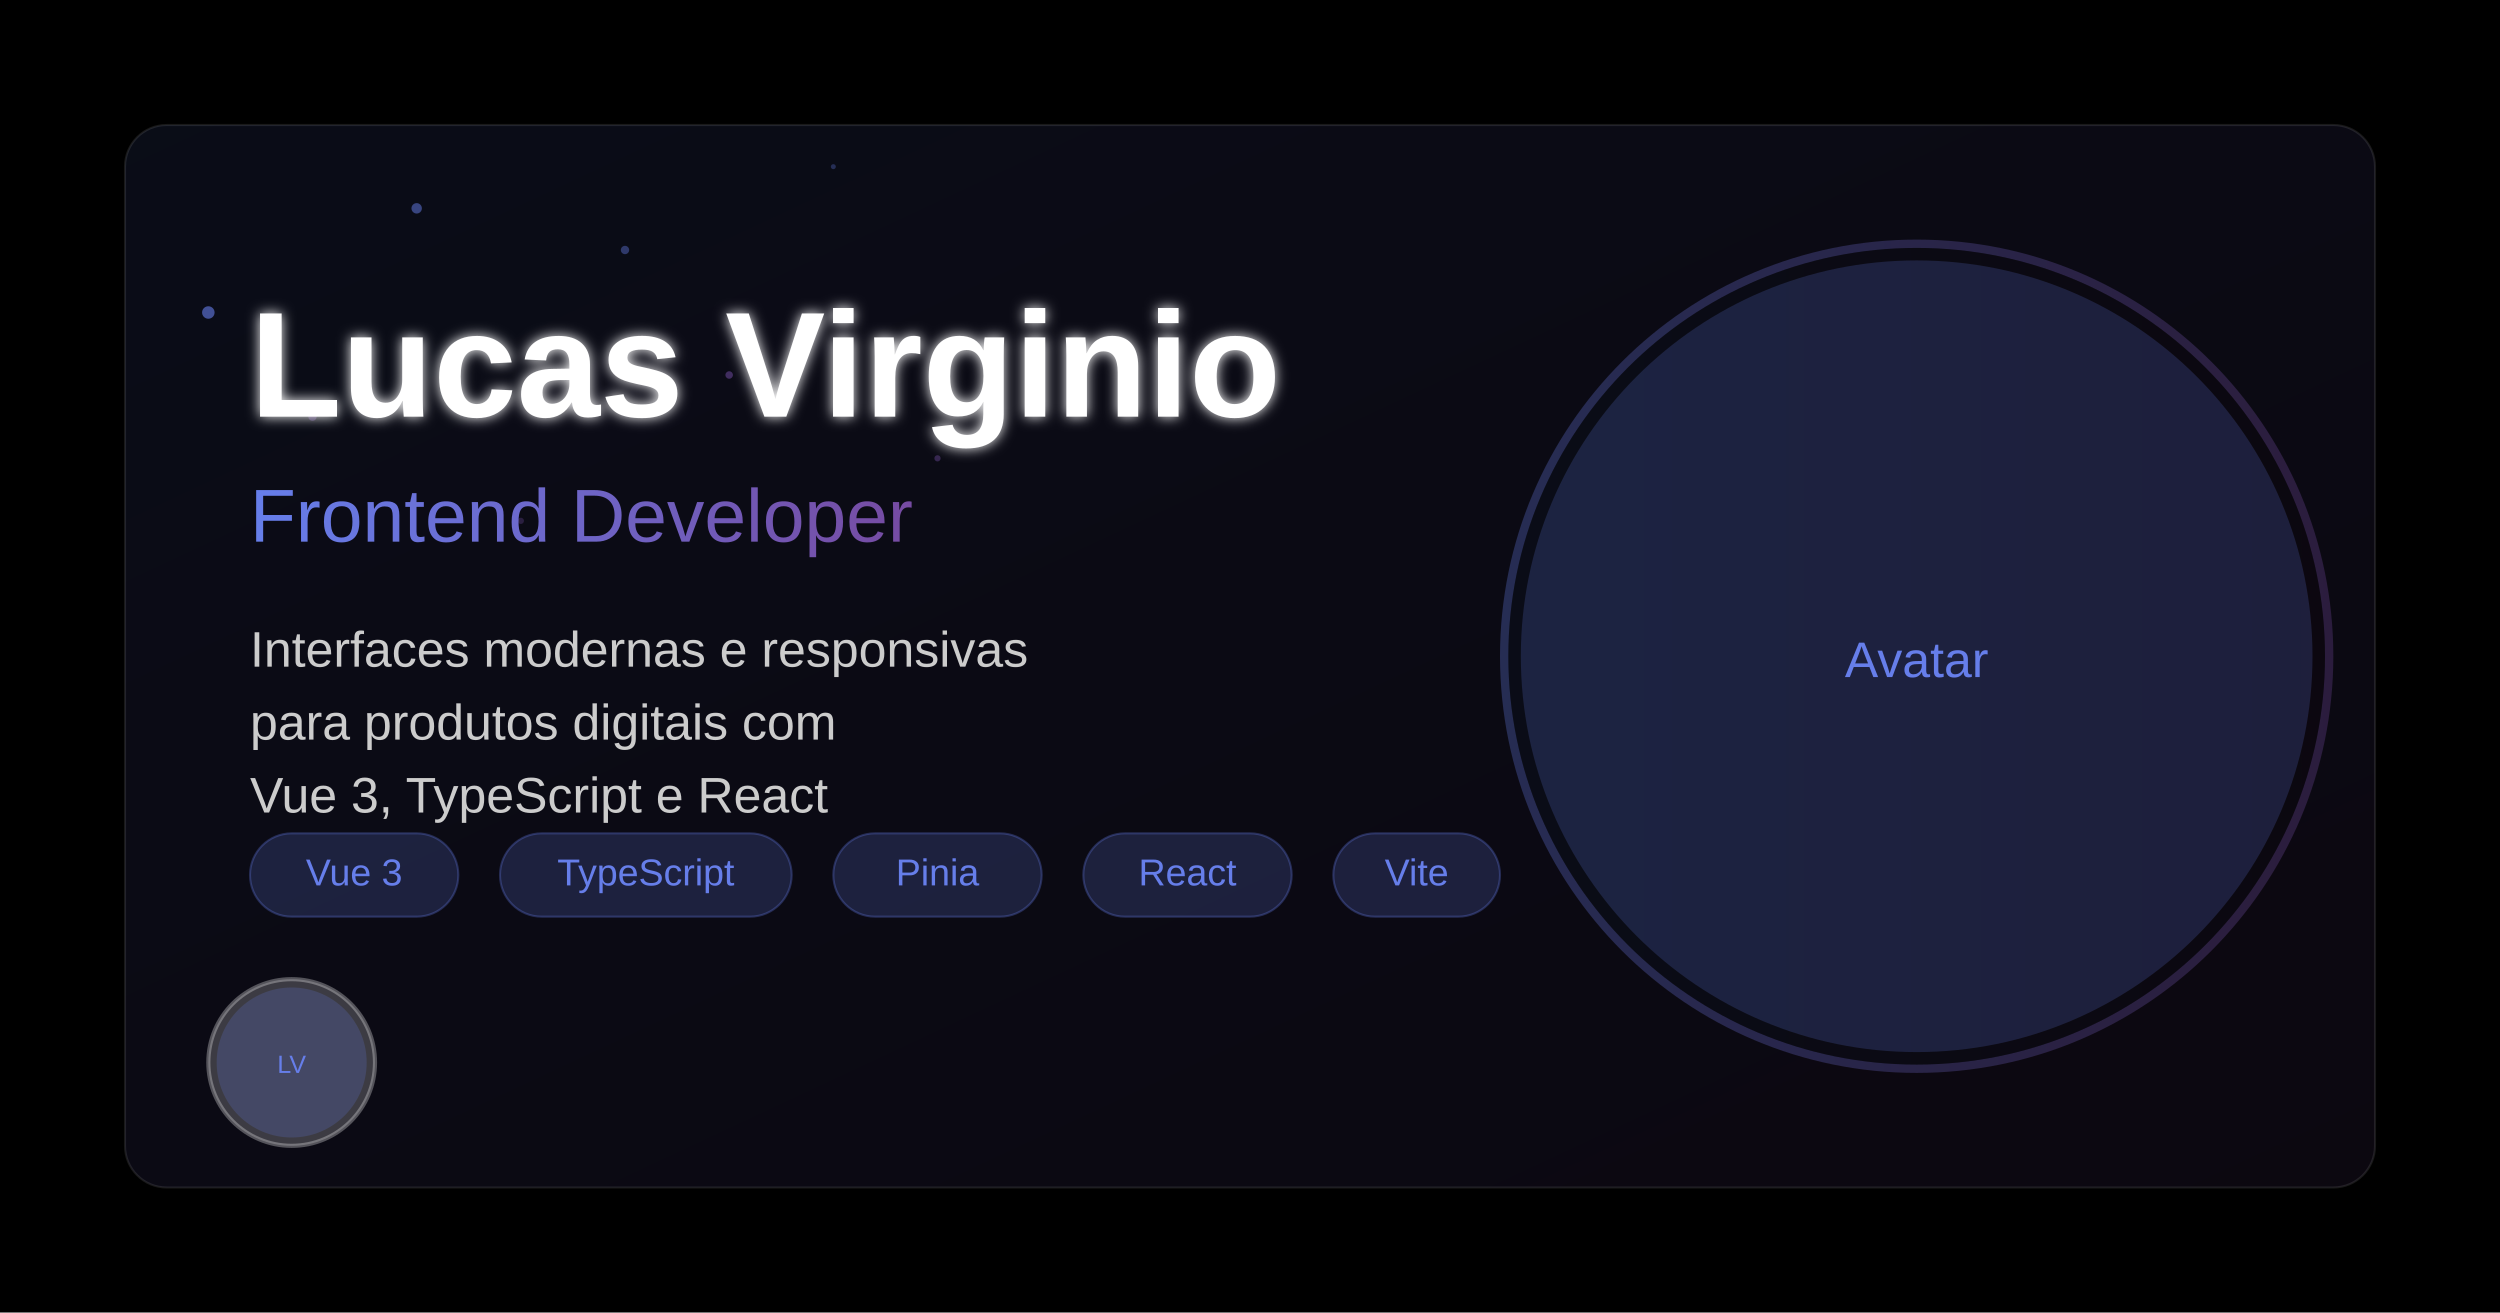
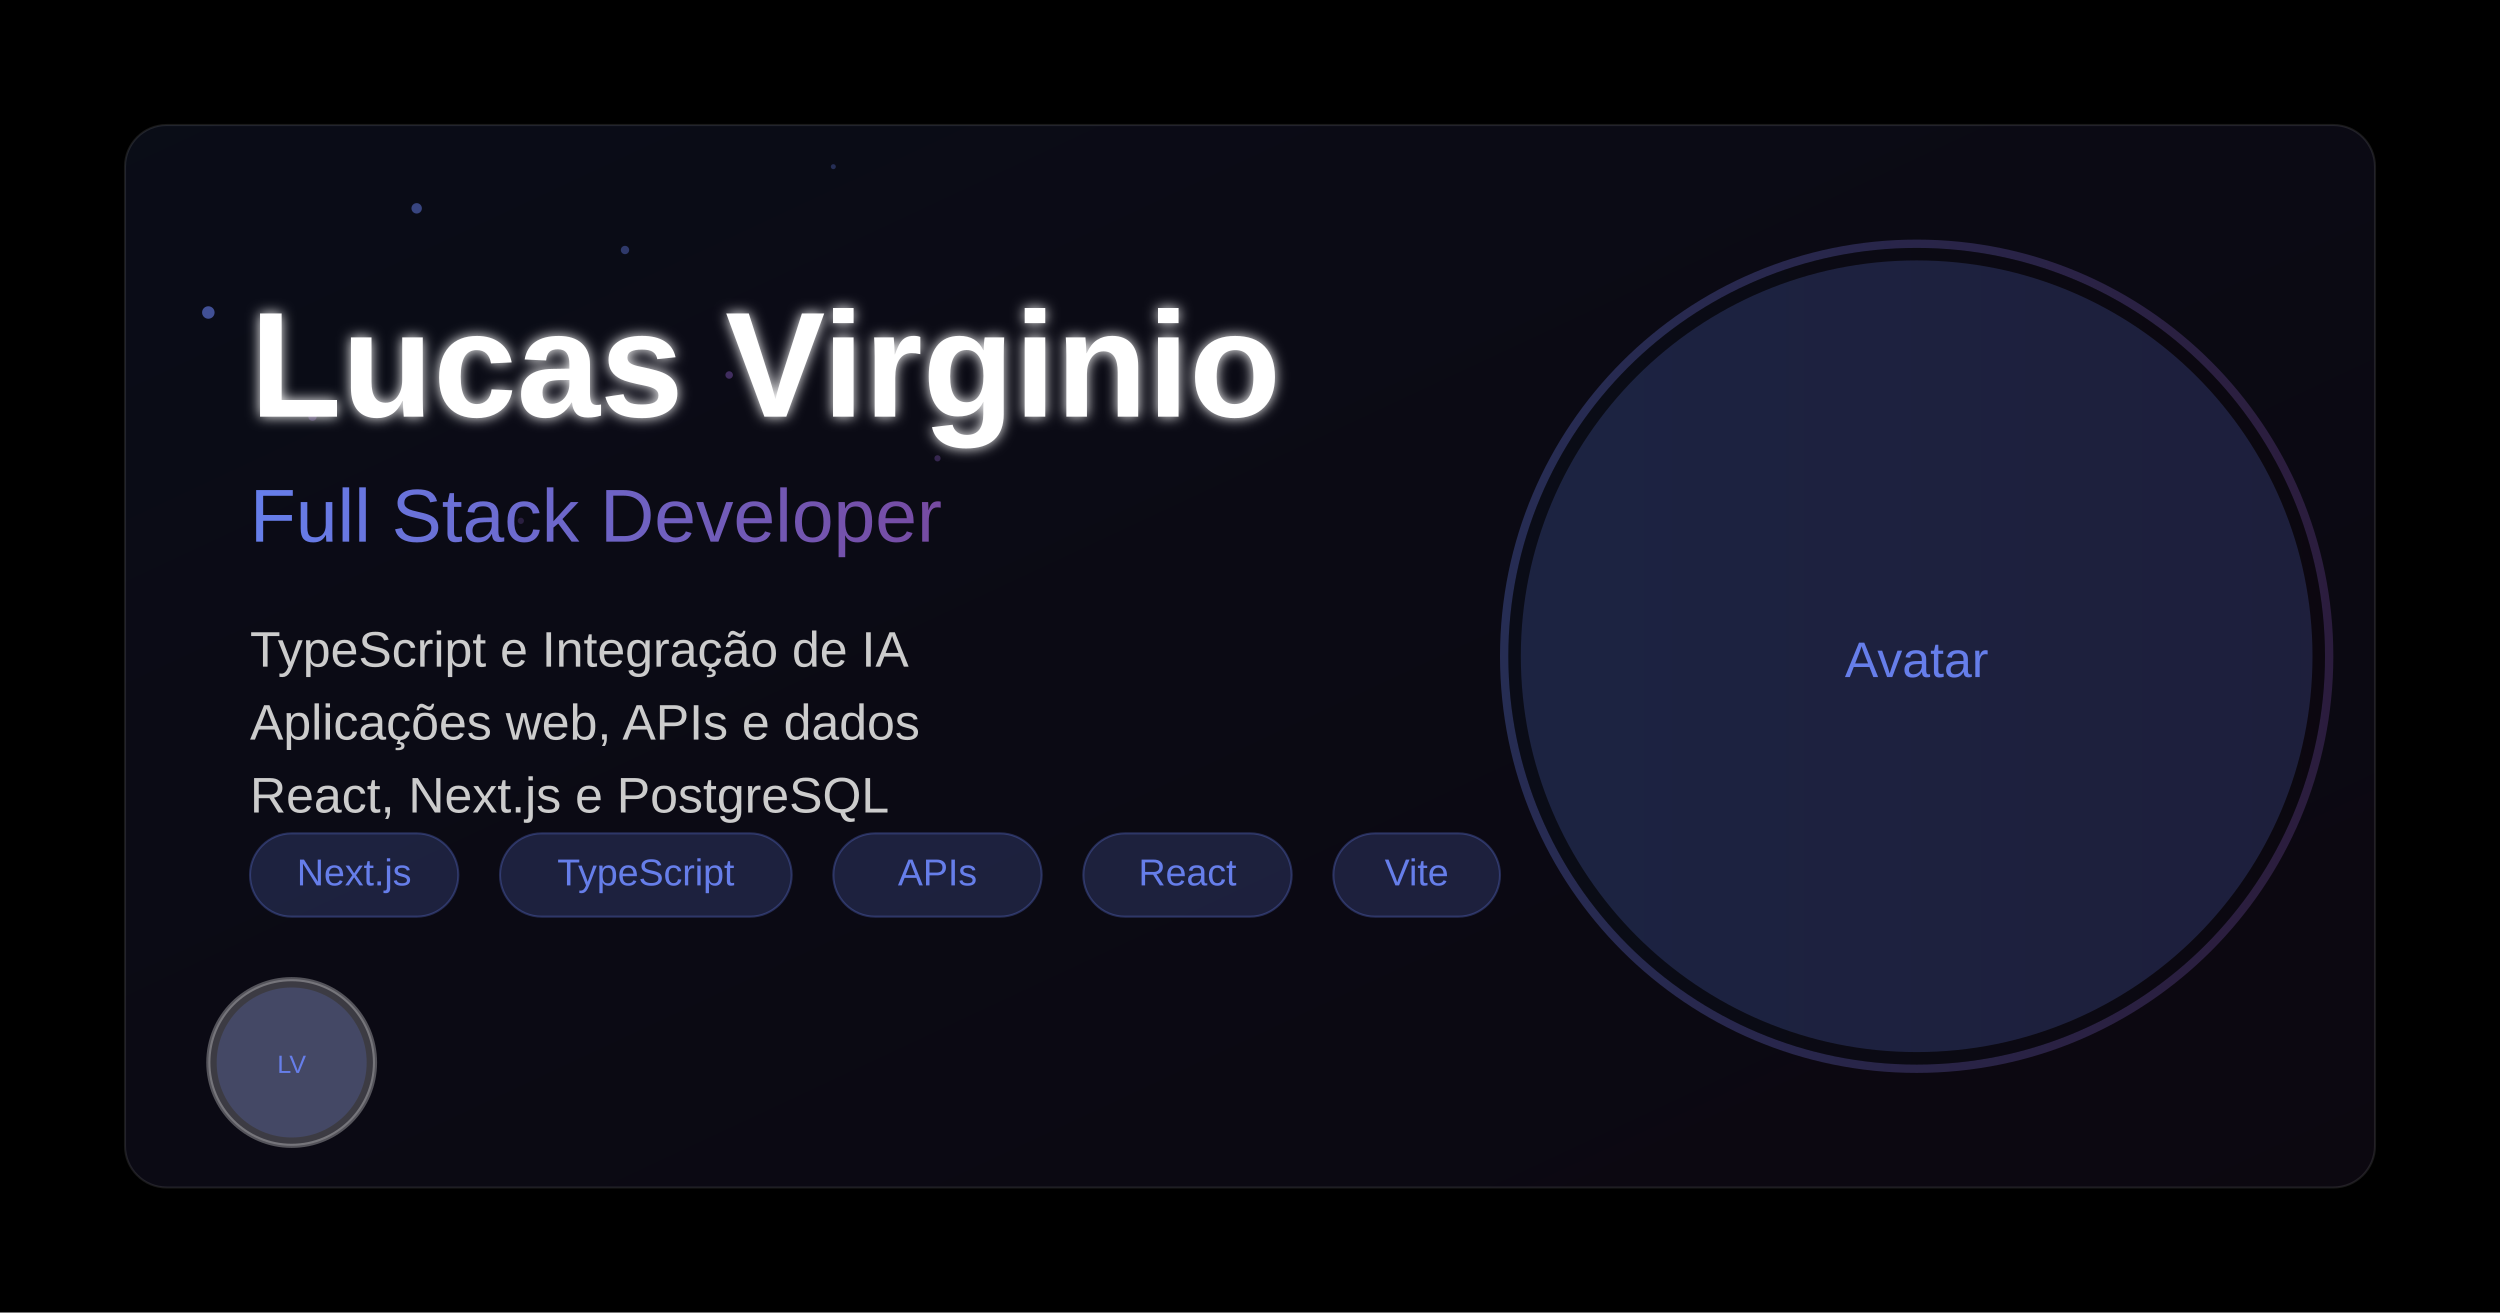
<svg xmlns="http://www.w3.org/2000/svg" width="1200" height="630" viewBox="0 0 1200 630">
  <defs>
    <linearGradient id="bgGradient" x1="0%" y1="0%" x2="100%" y2="100%">
      <stop offset="0%" style="stop-color:#667eea;stop-opacity:0.1" />
      <stop offset="100%" style="stop-color:#764ba2;stop-opacity:0.1" />
    </linearGradient>
    <linearGradient id="textGradient" x1="0%" y1="0%" x2="100%" y2="0%">
      <stop offset="0%" style="stop-color:#667eea" />
      <stop offset="100%" style="stop-color:#764ba2" />
    </linearGradient>
    <filter id="glow">
      <feGaussianBlur stdDeviation="3" result="coloredBlur" />
      <feMerge>
        <feMergeNode in="coloredBlur" />
        <feMergeNode in="SourceGraphic" />
      </feMerge>
    </filter>
  </defs>
  <rect width="1200" height="630" fill="#000000" />
  <circle cx="100" cy="150" r="3" fill="#667eea" opacity="0.6" />
  <circle cx="150" cy="200" r="2" fill="#764ba2" opacity="0.4" />
  <circle cx="200" cy="100" r="2.5" fill="#667eea" opacity="0.5" />
  <circle cx="250" cy="250" r="1.5" fill="#764ba2" opacity="0.3" />
  <circle cx="300" cy="120" r="2" fill="#667eea" opacity="0.4" />
  <circle cx="350" cy="180" r="1.8" fill="#764ba2" opacity="0.5" />
  <circle cx="400" cy="80" r="1.2" fill="#667eea" opacity="0.3" />
  <circle cx="450" cy="220" r="1.5" fill="#764ba2" opacity="0.4" />
  <rect x="60" y="60" width="1080" height="510" rx="20" fill="url(#bgGradient)" stroke="rgba(255,255,255,0.1)" stroke-width="1" />
  <g transform="translate(120, 120)">
    <text x="0" y="80" font-family="Arial, sans-serif" font-size="72" font-weight="700" fill="#ffffff" filter="url(#glow)">
      Lucas Virginio
    </text>
    <text x="0" y="140" font-family="Arial, sans-serif" font-size="36" font-weight="400" fill="url(#textGradient)">
-       Frontend Developer
+       Full Stack Developer
    </text>
    <text x="0" y="200" font-family="Arial, sans-serif" font-size="24" fill="#cccccc">
-       <tspan x="0" dy="0">Interfaces modernas e responsivas</tspan>
-       <tspan x="0" dy="35">para produtos digitais com</tspan>
-       <tspan x="0" dy="35">Vue 3, TypeScript e React</tspan>
+       <tspan x="0" dy="0">TypeScript e Integração de IA</tspan>
+       <tspan x="0" dy="35">Aplicações web, APIs e dados</tspan>
+       <tspan x="0" dy="35">React, Next.js e PostgreSQL</tspan>
    </text>
    <g transform="translate(0, 280)">
      <rect x="0" y="0" width="100" height="40" rx="20" fill="rgba(102,126,234,0.2)" stroke="rgba(102,126,234,0.3)" stroke-width="1" />
-       <text x="50" y="25" font-family="Arial, sans-serif" font-size="18" fill="#667eea" text-anchor="middle">Vue 3</text>
+       <text x="50" y="25" font-family="Arial, sans-serif" font-size="18" fill="#667eea" text-anchor="middle">Next.js</text>
      <rect x="120" y="0" width="140" height="40" rx="20" fill="rgba(102,126,234,0.2)" stroke="rgba(102,126,234,0.3)" stroke-width="1" />
      <text x="190" y="25" font-family="Arial, sans-serif" font-size="18" fill="#667eea" text-anchor="middle">TypeScript</text>
      <rect x="280" y="0" width="100" height="40" rx="20" fill="rgba(102,126,234,0.2)" stroke="rgba(102,126,234,0.3)" stroke-width="1" />
-       <text x="330" y="25" font-family="Arial, sans-serif" font-size="18" fill="#667eea" text-anchor="middle">Pinia</text>
+       <text x="330" y="25" font-family="Arial, sans-serif" font-size="18" fill="#667eea" text-anchor="middle">APIs</text>
      <rect x="400" y="0" width="100" height="40" rx="20" fill="rgba(102,126,234,0.2)" stroke="rgba(102,126,234,0.3)" stroke-width="1" />
      <text x="450" y="25" font-family="Arial, sans-serif" font-size="18" fill="#667eea" text-anchor="middle">React</text>
      <rect x="520" y="0" width="80" height="40" rx="20" fill="rgba(102,126,234,0.2)" stroke="rgba(102,126,234,0.3)" stroke-width="1" />
      <text x="560" y="25" font-family="Arial, sans-serif" font-size="18" fill="#667eea" text-anchor="middle">Vite</text>
    </g>
  </g>
  <g transform="translate(720, 115)">
    <circle cx="200" cy="200" r="200" fill="url(#textGradient)" opacity="0.3" />
    <circle cx="200" cy="200" r="196" fill="#000000" />
    <circle cx="200" cy="200" r="196" fill="url(#textGradient)" opacity="0.1" />
    <circle cx="200" cy="200" r="190" fill="#667eea" opacity="0.2" />
    <text x="200" y="210" font-family="Arial, sans-serif" font-size="24" fill="#667eea" text-anchor="middle">Avatar</text>
  </g>
  <g transform="translate(100, 470)">
    <circle cx="40" cy="40" r="40" fill="rgba(255,255,255,0.2)" stroke="rgba(255,255,255,0.3)" stroke-width="2" />
    <circle cx="40" cy="40" r="36" fill="#667eea" opacity="0.2" />
    <text x="40" y="45" font-family="Arial, sans-serif" font-size="12" fill="#667eea" text-anchor="middle">LV</text>
  </g>
</svg>
